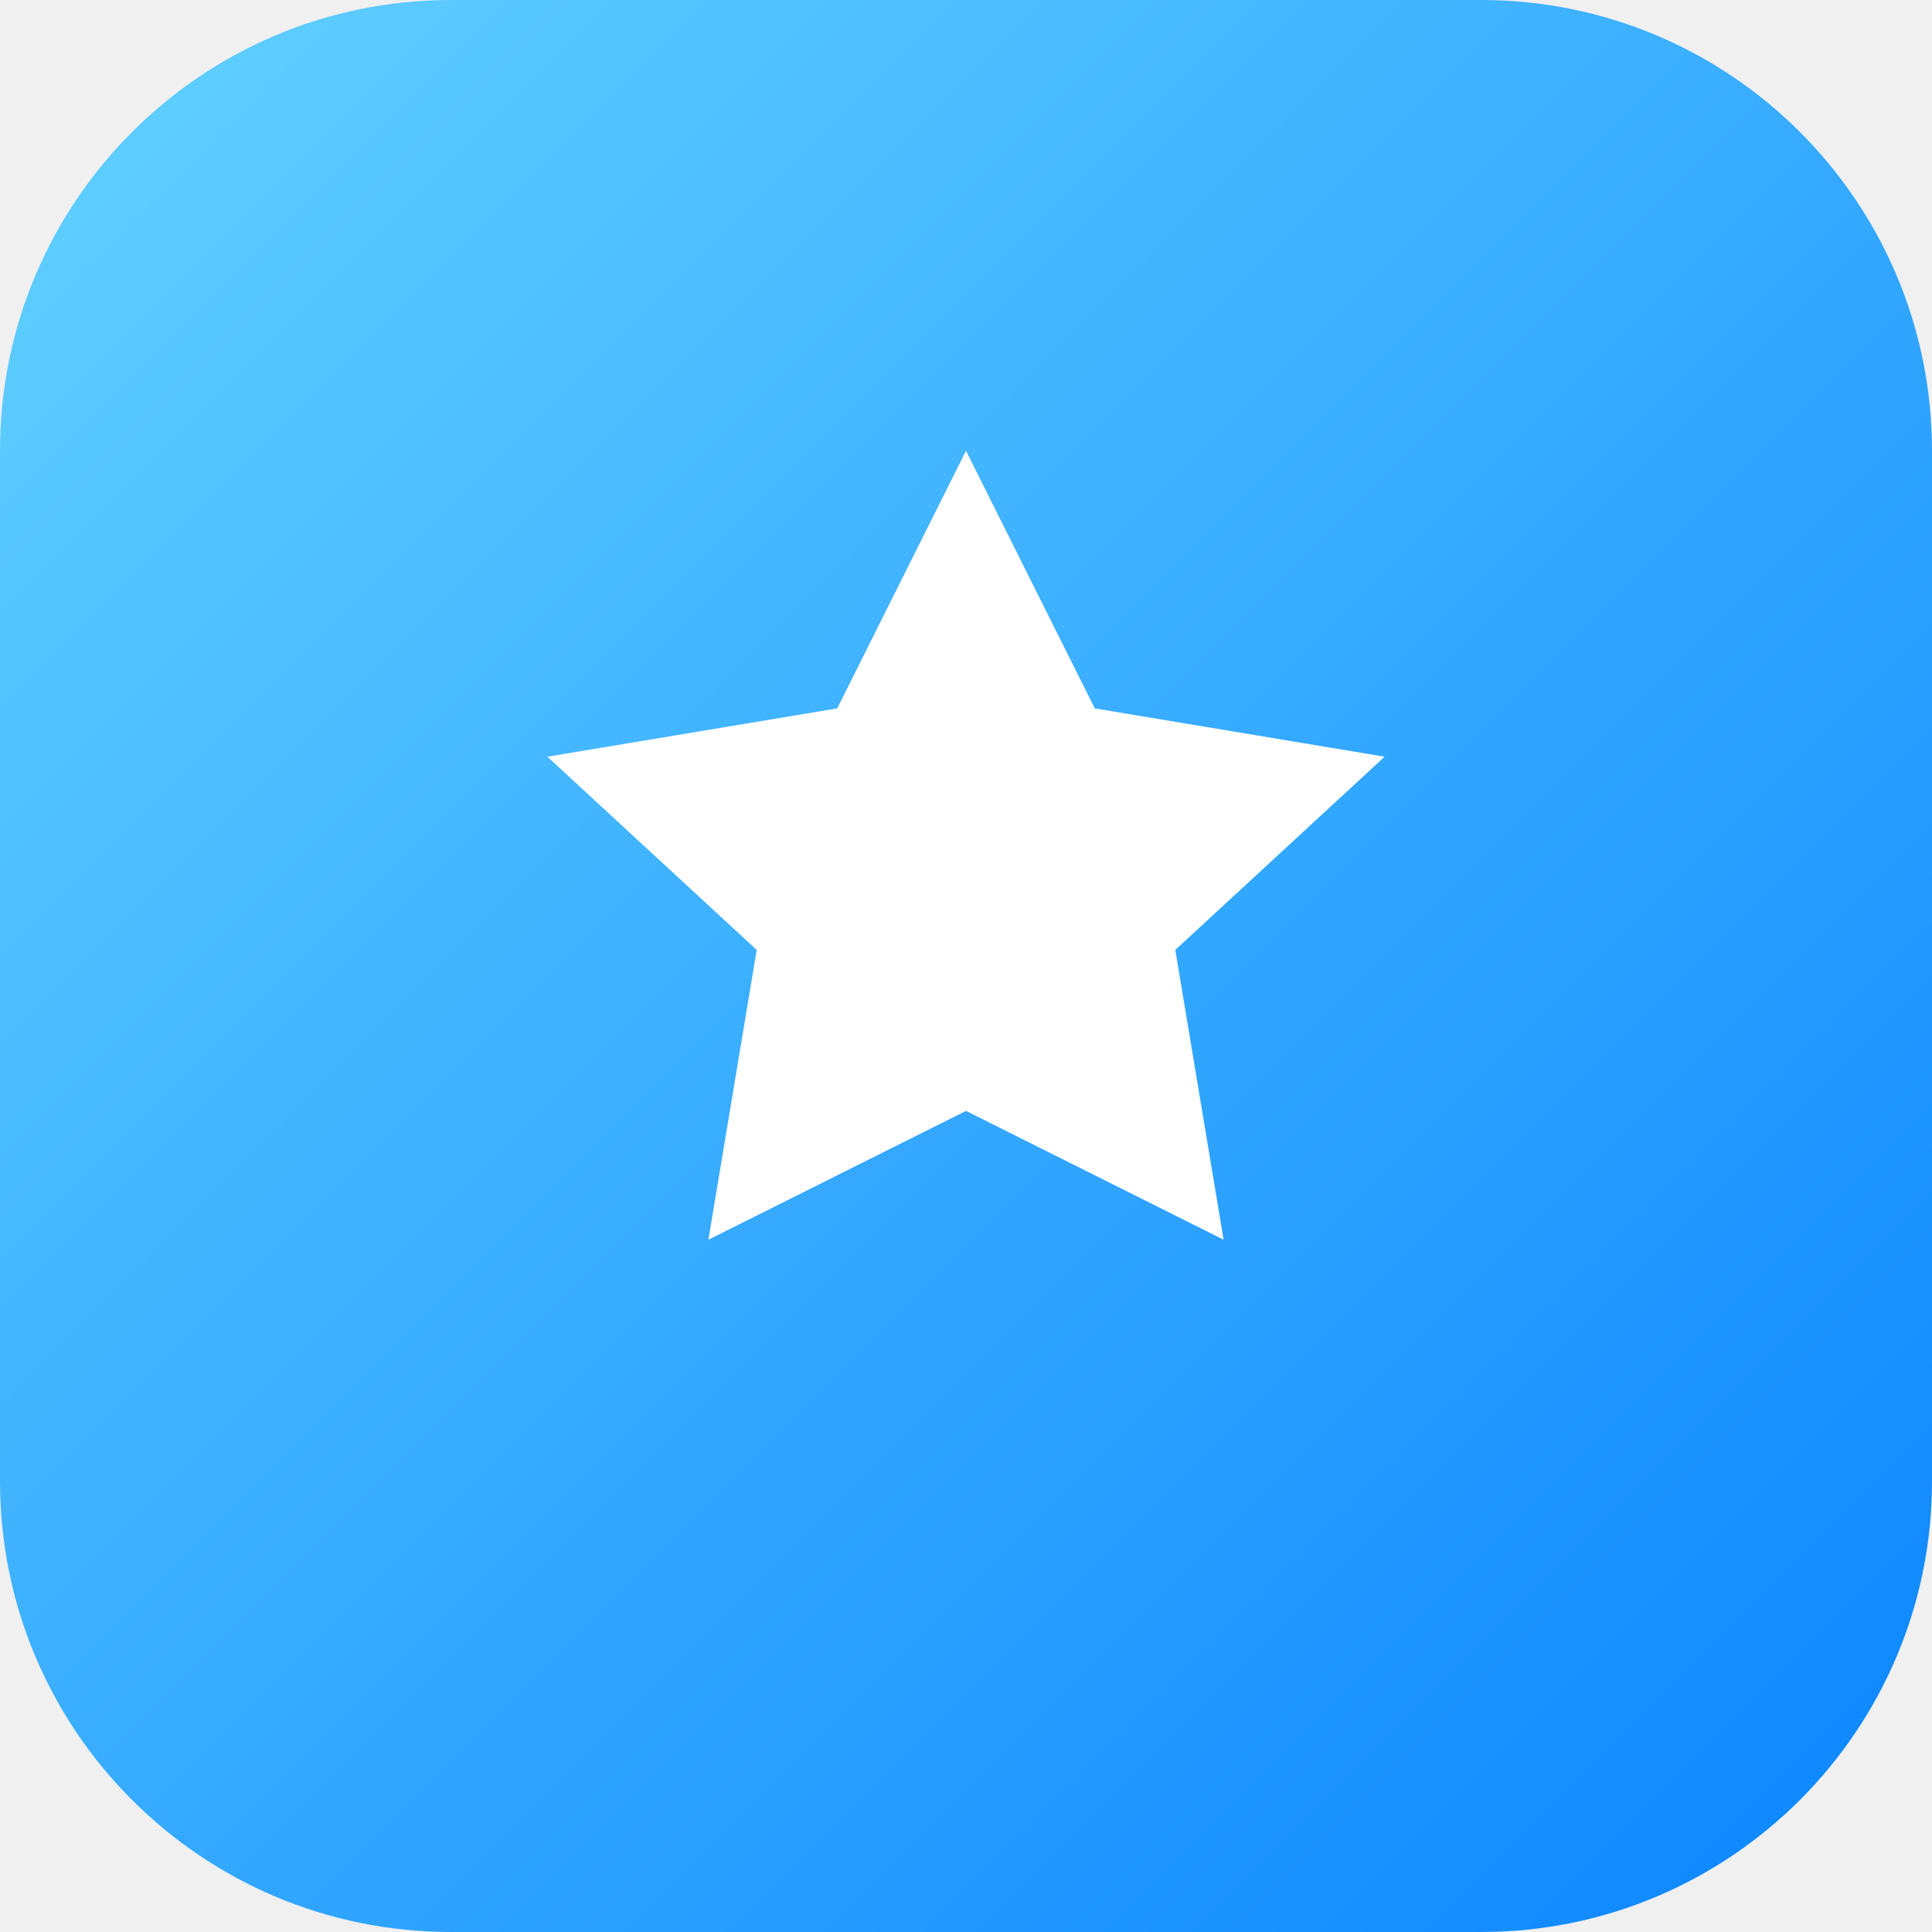
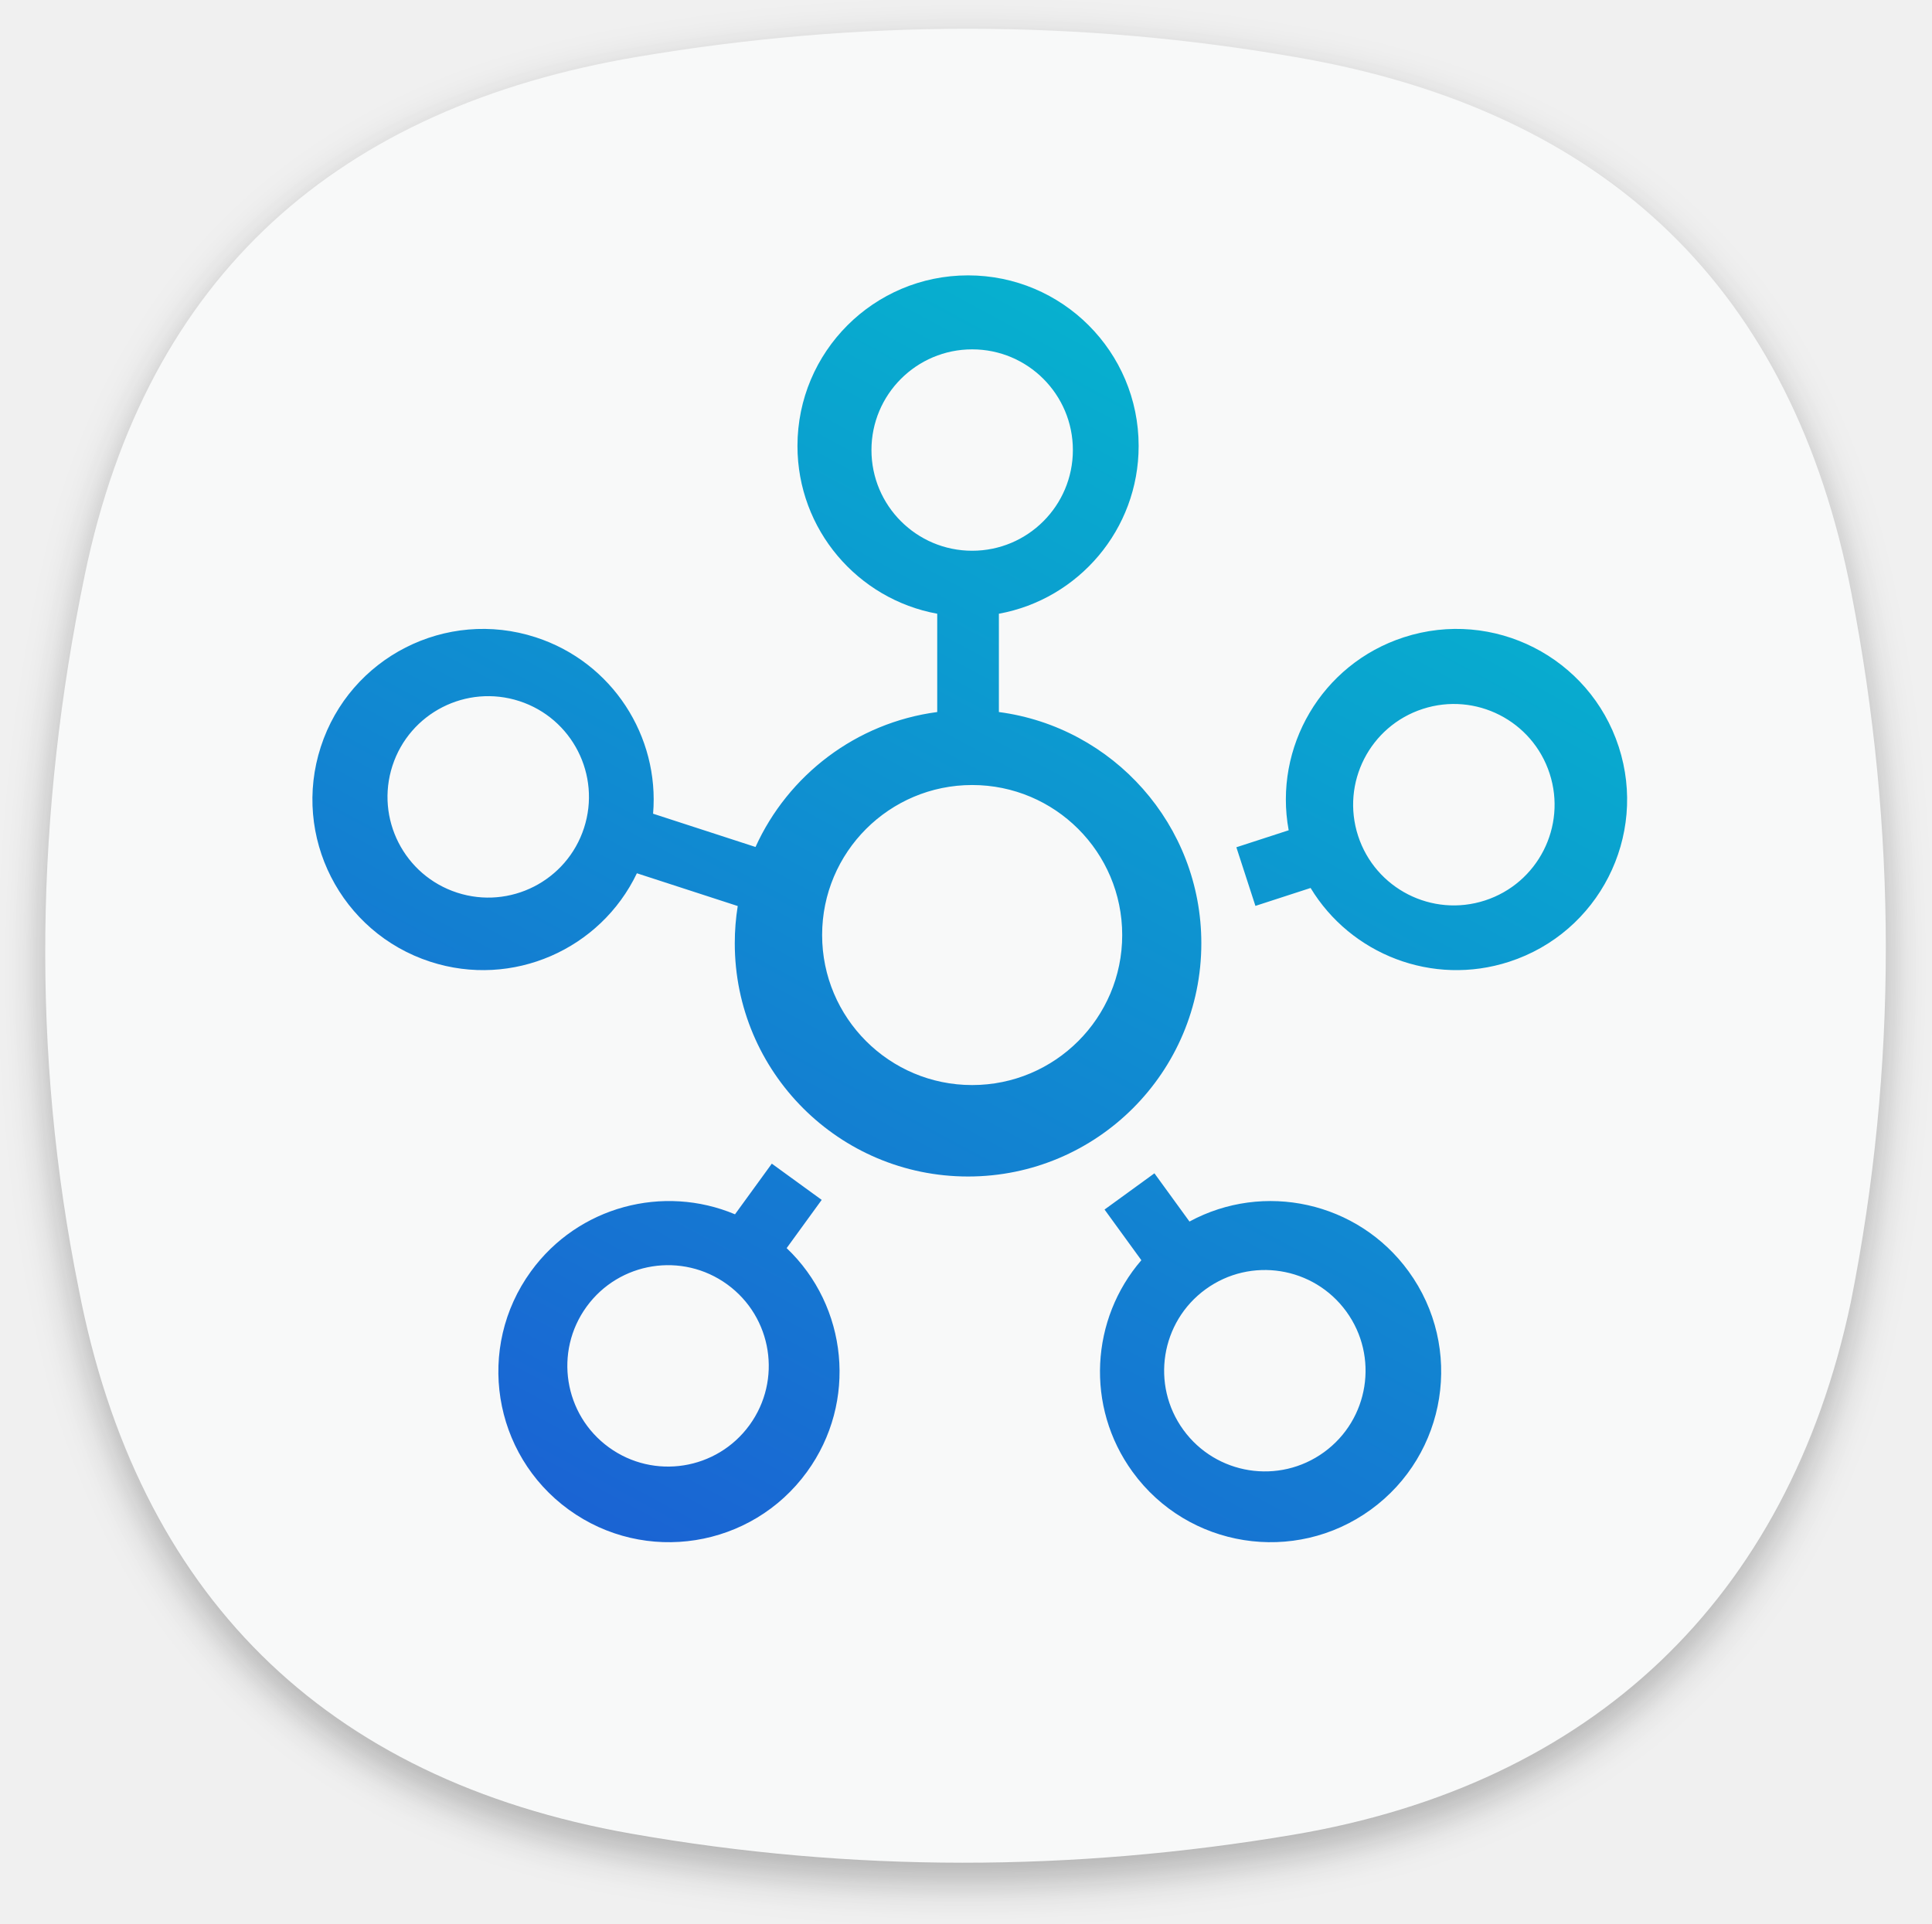
- <svg xmlns="http://www.w3.org/2000/svg" viewBox="0 0 120 120">
+ <svg xmlns="http://www.w3.org/2000/svg" xmlns:xlink="http://www.w3.org/1999/xlink" viewBox="0 0 470 468" id="samsung-social">
  <defs>
-     <linearGradient id="g" x1="0" y1="0" x2="1" y2="1">
-       <stop offset="0" stop-color="#64d2ff" />
-       <stop offset="1" stop-color="#0a84ff" />
+     <linearGradient id="linearGradient-3" x1="80.332%" x2="24.955%" y1="0%" y2="100%">
+       <stop offset="0%" stop-color="#04BACE" />
+       <stop offset="100%" stop-color="#1A64D3" />
    </linearGradient>
+     <filter id="filter-2" width="111.8%" height="111.9%" x="-5.9%" y="-3.9%" filterUnits="objectBoundingBox">
+       <feOffset dy="5" in="SourceAlpha" result="shadowOffsetOuter1" />
+       <feGaussianBlur in="shadowOffsetOuter1" result="shadowBlurOuter1" stdDeviation="4" />
+       <feColorMatrix in="shadowBlurOuter1" result="shadowMatrixOuter1" values="0 0 0 0 0 0 0 0 0 0 0 0 0 0 0 0 0 0 0.078 0" />
+       <feOffset dy="4" in="SourceAlpha" result="shadowOffsetOuter2" />
+       <feGaussianBlur in="shadowOffsetOuter2" result="shadowBlurOuter2" stdDeviation="5.5" />
+       <feColorMatrix in="shadowBlurOuter2" result="shadowMatrixOuter2" values="0 0 0 0 0 0 0 0 0 0 0 0 0 0 0 0 0 0 0.211 0" />
+       <feMerge>
+         <feMergeNode in="shadowMatrixOuter1" />
+         <feMergeNode in="shadowMatrixOuter2" />
+       </feMerge>
+     </filter>
+     <path id="path-1" d="M9.635 132.808C24.782 59.782 71.388 19.109 144.085 6.822c53.74-9.081 107.5-9.196 161.15.255 74.852 13.185 119.85 56.23 134.185 130.36 11.075 57.29 11.249 115.191-.174 172.427-15.324 72.52-63.132 117.285-135.561 129.527-53.74 9.08-107.5 9.195-161.15-.255-74.852-13.186-120.05-58.38-134.384-132.509-11.64-57.668-10.52-115.935 1.484-173.82z" />
  </defs>
-   <rect width="120" height="120" rx="28" fill="url(#g)" />
-   <path fill="#fff" d="M60 28l8 16 18 3-13 12 3 18-16-8-16 8 3-18-13-12 18-3 8-16z" />
+   <g id="S8-/-S8+-icons" fill-rule="evenodd">
+     <g id="icons" transform="translate(-21 -26)">
+       <g id="social">
+         <g transform="translate(32 33)">
+           <use xlink:href="#path-1" fill="#000" filter="url(#filter-2)" stroke="none" stroke-width="1" />
+           <use xlink:href="#path-1" fill="#F8F9F9" stroke="none" stroke-width="1" />
+         </g>
+         <path fill="url(#linearGradient-3)" d="M168.469 213.442l-24.532-7.971c-8.838 18.494-30.225 28.032-50.25 21.525-21.798-7.082-33.727-30.495-26.645-52.293 7.083-21.798 30.495-33.727 52.293-26.644 18.69 6.072 30.124 24.149 28.542 42.92l24.918 8.096c7.932-17.481 24.47-30.228 44.205-32.834v-23.917c-19.34-3.53-34-20.465-34-40.824 0-22.92 18.58-41.5 41.5-41.5S266 78.58 266 101.5c0 20.359-14.66 37.294-34 40.824v23.917c27.797 3.67 49.25 27.46 49.25 56.259 0 31.342-25.408 56.75-56.75 56.75s-56.75-25.408-56.75-56.75c0-3.083.246-6.109.719-9.058zm11.9 83.231c14.858 14.121 17.32 37.409 4.944 54.443-13.472 18.542-39.425 22.653-57.968 9.18-18.542-13.471-22.653-39.424-9.18-57.966 11.55-15.899 32.275-21.188 49.639-13.882l8.955-12.326 12.136 8.817-8.526 11.734zm97.997-6.465c18.02-9.767 40.93-4.912 53.305 12.122 13.472 18.542 9.362 44.495-9.18 57.967-18.543 13.472-44.496 9.361-57.968-9.181-11.55-15.898-10.176-37.244 2.137-51.5l-8.955-12.326 12.135-8.817 8.526 11.735zm24.133-95.199c-3.72-20.157 7.976-40.444 28.001-46.95 21.798-7.083 45.21 4.846 52.293 26.644 7.083 21.798-4.846 45.21-26.645 52.293-18.689 6.073-38.565-1.83-48.318-17.947l-13.422 4.361-4.636-14.266 12.727-4.135zM225.5 127c13.531 0 24.5-10.969 24.5-24.5S239.031 78 225.5 78 201 88.969 201 102.5s10.969 24.5 24.5 24.5zm0 130c20.158 0 36.5-16.342 36.5-36.5S245.658 184 225.5 184 189 200.342 189 220.5s16.342 36.5 36.5 36.5zm93.881-60.642c4.182 12.87 18.003 19.912 30.872 15.73 12.869-4.181 19.911-18.003 15.73-30.871-4.181-12.87-18.003-19.912-30.872-15.73-12.868 4.18-19.91 18.003-15.73 30.871zM282.3 306.68c-10.946 7.954-13.373 23.275-5.42 34.222 7.954 10.947 23.275 13.374 34.222 5.42 10.947-7.953 13.373-23.275 5.42-34.221-7.953-10.947-23.275-13.374-34.222-5.42zm-116.381-1.175c-10.947-7.953-26.268-5.527-34.222 5.42-7.953 10.947-5.526 26.268 5.42 34.222 10.947 7.953 26.269 5.526 34.222-5.42 7.953-10.947 5.527-26.269-5.42-34.222zm-34.846-111.049c4.181-12.868-2.861-26.69-15.73-30.872-12.869-4.18-26.69 2.862-30.872 15.73-4.18 12.87 2.862 26.69 15.73 30.872 12.87 4.182 26.69-2.861 30.872-15.73z" transform="translate(32 33)" stroke="none" stroke-width="1" />
+       </g>
+     </g>
+   </g>
</svg>
